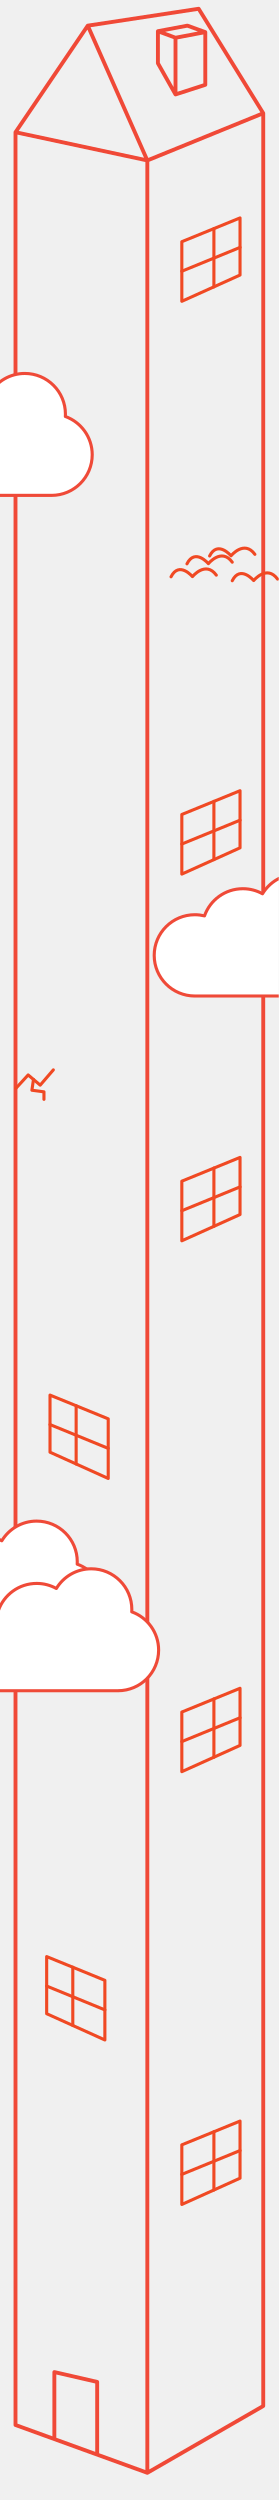
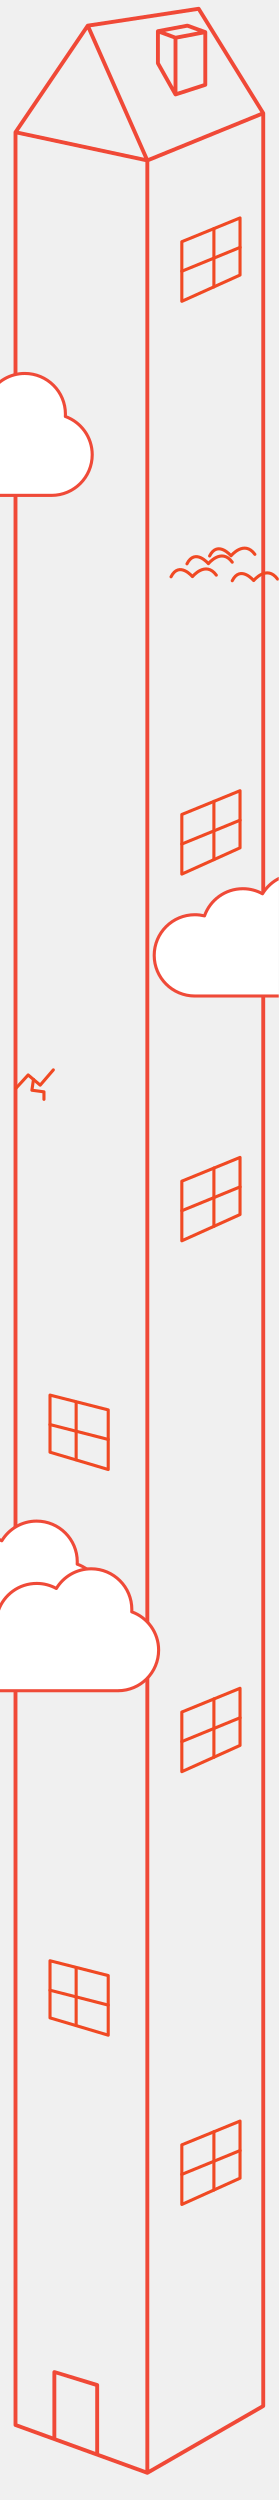
<svg xmlns="http://www.w3.org/2000/svg" id="Layer_2" data-name="Layer 2" viewBox="0 0 716.3 6424.27">
  <defs>
    <style>
      .cls-1, .cls-2 {
        fill: none;
      }

      .cls-3 {
        fill: #fff;
        stroke: #ef4a38;
      }

      .cls-3, .cls-2 {
        stroke-linecap: round;
        stroke-linejoin: round;
        stroke-width: 8px;
      }

      .cls-4 {
        fill: #f04937;
      }

      .cls-5 {
        clip-path: url(#clippath);
      }

      .cls-2 {
        stroke: #f04923;
      }
    </style>
    <clipPath id="clippath">
      <rect class="cls-1" width="716.3" height="6424.27" />
    </clipPath>
  </defs>
  <g id="Layer_1-2" data-name="Layer 1">
    <g class="cls-5">
      <g>
        <g>
-           <path class="cls-4" d="M680.7,288.35h0S514.69,19.9,514.69,19.9c-1.05-1.7-3.02-2.61-5.01-2.31L224.78,60.97h0c-1.36.21-2.6.97-3.39,2.14L35.7,336.97h0c-.56.82-.87,1.79-.87,2.81v5891.74c0,2.1,1.32,3.98,3.29,4.7l338.74,122.88s.09.02.14.04c.19.06.38.11.57.15.08.02.15.03.22.04.26.04.51.07.77.07,0,0,0,0,0,0h0c.24,0,.47-.02.71-.05.08-.01.15-.03.22-.04.16-.03.32-.06.47-.11.09-.03.17-.06.26-.09.14-.05.28-.1.42-.17.09-.04.17-.08.25-.12.06-.03.12-.05.17-.08l297.87-171.69c1.55-.89,2.5-2.54,2.5-4.33V290.97c0-.94-.27-1.85-.76-2.63ZM669.09,288.57l-287.9,117.25L232.75,69.87,507.92,27.97l161.17,260.61ZM224.6,76.19l145.45,329.16L48.15,336.44,224.6,76.19ZM44.84,345.96l328.74,70.37v5930.94l-118.88-43.13v-183.28c0-2.33-1.61-4.35-3.88-4.87l-110.02-25.32c-1.48-.34-3.04.01-4.24.96-1.19.95-1.89,2.39-1.89,3.91v165.06l-89.84-32.59V345.96ZM244.7,6300.51l-100.02-36.28v-162.41l100.02,23.02v175.67ZM671.46,6179.82l-287.87,165.93V415.65l287.87-117.24v5881.41Z" />
+           <path class="cls-4" d="M680.7,288.35h0S514.69,19.9,514.69,19.9c-1.05-1.7-3.02-2.61-5.01-2.31L224.78,60.97h0c-1.36.21-2.6.97-3.39,2.14L35.7,336.97h0c-.56.82-.87,1.79-.87,2.81v5891.74c0,2.1,1.32,3.98,3.29,4.7l338.74,122.88s.09.02.14.04c.19.06.38.11.57.15.08.02.15.03.22.04.26.04.51.07.77.07,0,0,0,0,0,0h0c.24,0,.47-.02.71-.05.08-.01.15-.03.22-.04.16-.03.32-.06.47-.11.09-.03.17-.06.26-.09.14-.05.28-.1.42-.17.09-.04.17-.08.25-.12.06-.03.12-.05.17-.08l297.87-171.69c1.55-.89,2.5-2.54,2.5-4.33V290.97c0-.94-.27-1.85-.76-2.63ZM669.09,288.57l-287.9,117.25L232.75,69.87,507.92,27.97l161.17,260.61ZM224.6,76.19l145.45,329.16L48.15,336.44,224.6,76.19ZM44.84,345.96l328.74,70.37v5930.94l-118.88-43.13v-175.28c0-2.33-1.61-4.35-3.88-4.87l-110.02-33.32c-1.48-.34-3.04.01-4.24.96-1.19.95-1.89,2.39-1.89,3.91v165.06l-89.84-32.59V345.96ZM244.7,6300.51l-100.02-36.28v-162.41l100.02,31.02v167.67ZM671.46,6179.82l-287.87,165.93V415.65l287.87-117.24v5881.41Z" />
          <path class="cls-4" d="M401.43,165.06l45.21,80.06c.91,1.6,2.59,2.54,4.35,2.54.51,0,1.03-.08,1.54-.24l76.53-24.72c2.06-.67,3.46-2.59,3.46-4.76V82.54c0-1.49-.66-2.9-1.81-3.85-.45-.37-.96-.66-1.49-.85h0s-46.01-16.64-46.01-16.64c-.84-.3-1.75-.38-2.62-.21l-75.72,14.26h0c-.68.14-1.34.4-1.93.81-1.35.93-2.15,2.47-2.15,4.11v82.44c0,.86.22,1.71.65,2.46ZM410.79,87.37l35.21,13.11v123.16l-35.21-62.35v-73.92ZM522.52,214.3l-66.53,21.49V101.15l66.53-12.57v125.73ZM481.1,71.08l27.52,9.95-57.18,10.81-27.06-10.08,56.72-10.68Z" />
        </g>
        <g>
          <polygon class="cls-2" points="467.24 621.08 616.81 560.02 616.81 706.77 467.24 774.26 467.24 621.08" />
          <line class="cls-2" x1="549.66" y1="737.07" x2="549.66" y2="587.43" />
          <line class="cls-2" x1="467.24" y1="696.97" x2="616.81" y2="635.75" />
        </g>
        <g>
          <polygon class="cls-2" points="467.24 2092.97 616.81 2031.91 616.81 2178.67 467.24 2246.15 467.24 2092.97" />
          <line class="cls-2" x1="549.66" y1="2208.96" x2="549.66" y2="2059.32" />
          <line class="cls-2" x1="467.24" y1="2168.86" x2="616.81" y2="2107.65" />
        </g>
        <g>
          <polygon class="cls-2" points="467.24 3035.28 616.81 2974.22 616.81 3120.98 467.24 3188.46 467.24 3035.28" />
          <line class="cls-2" x1="549.66" y1="3151.28" x2="549.66" y2="3001.64" />
          <line class="cls-2" x1="467.24" y1="3111.17" x2="616.81" y2="3049.96" />
        </g>
        <g>
-           <polygon class="cls-2" points="278.1 3646.04 128.53 3584.98 128.53 3731.74 278.1 3799.22 278.1 3646.04" />
-           <line class="cls-2" x1="195.68" y1="3762.03" x2="195.68" y2="3612.39" />
-           <line class="cls-2" x1="278.1" y1="3721.93" x2="128.53" y2="3660.72" />
+           <polygon class="cls-2" points="278.1 3623.04 128.53 3584.98 128.53 3731.74 278.1 3776.22 278.1 3623.04" />
+           <line class="cls-2" x1="195.68" y1="3751.03" x2="195.68" y2="3603.39" />
+           <line class="cls-2" x1="278.1" y1="3698.93" x2="128.53" y2="3660.72" />
+         </g>
+         <g>
+           <polygon class="cls-2" points="278.1 5076.64 128.53 5038.58 128.53 5185.33 278.1 5229.82 278.1 5076.64" />
+           <line class="cls-2" x1="195.68" y1="5204.63" x2="195.68" y2="5056.99" />
+           <line class="cls-2" x1="278.1" y1="5152.53" x2="128.53" y2="5114.31" />
        </g>
        <g>
          <polygon class="cls-2" points="467.24 4399.47 616.81 4338.41 616.81 4485.17 467.24 4552.65 467.24 4399.47" />
          <line class="cls-2" x1="549.66" y1="4515.46" x2="549.66" y2="4365.82" />
          <line class="cls-2" x1="467.24" y1="4475.36" x2="616.81" y2="4414.15" />
        </g>
        <g>
          <polygon class="cls-2" points="467.24 5511.62 616.81 5450.56 616.81 5597.31 467.24 5664.8 467.24 5511.62" />
          <line class="cls-2" x1="549.66" y1="5627.61" x2="549.66" y2="5477.97" />
          <line class="cls-2" x1="467.24" y1="5587.51" x2="616.81" y2="5526.29" />
-         </g>
-         <g>
-           <polygon class="cls-2" points="269.48 5088.91 119.91 5027.86 119.91 5174.61 269.48 5242.1 269.48 5088.91" />
-           <line class="cls-2" x1="187.06" y1="5204.91" x2="187.06" y2="5055.27" />
-           <line class="cls-2" x1="269.48" y1="5164.81" x2="119.91" y2="5103.59" />
        </g>
        <polyline class="cls-2" points="40.78 2796.74 72.33 2762.32 86.02 2773.88 103.32 2788.49 137.06 2749.24" />
        <polyline class="cls-2" points="112.96 2824.98 112.96 2805.7 81.97 2801.57 86.02 2773.88" />
        <path class="cls-3" d="M132.54,1272.99c57.68,0,104.44-46.76,104.44-104.44,0-45.25-28.78-83.78-69.04-98.28.12-2.04.19-4.09.19-6.16,0-57.68-46.76-104.44-104.44-104.44-37.98,0-71.23,20.28-89.51,50.6-14.97-8.29-32.19-13.02-50.52-13.02-45.55,0-84.28,29.16-98.56,69.82-7.95-1.93-16.25-2.97-24.79-2.97-57.68,0-104.44,46.76-104.44,104.44s46.76,104.44,104.44,104.44H132.54Z" />
        <path class="cls-3" d="M832.93,2559.47c57.68,0,104.44-46.76,104.44-104.44,0-45.25-28.78-83.78-69.04-98.28.12-2.04.19-4.09.19-6.16,0-57.68-46.76-104.44-104.44-104.44-37.98,0-71.23,20.28-89.51,50.6-14.97-8.29-32.19-13.02-50.52-13.02-45.55,0-84.28,29.16-98.56,69.82-7.95-1.93-16.25-2.97-24.79-2.97-57.68,0-104.44,46.76-104.44,104.44s46.76,104.44,104.44,104.44h332.23Z" />
        <path class="cls-3" d="M162.97,4222.1c57.68,0,104.44-46.76,104.44-104.44,0-45.25-28.78-83.78-69.04-98.28.12-2.04.19-4.09.19-6.16,0-57.68-46.76-104.44-104.44-104.44-37.98,0-71.23,20.28-89.51,50.6-14.97-8.29-32.19-13.02-50.52-13.02-45.55,0-84.28,29.16-98.56,69.82-7.95-1.93-16.25-2.97-24.79-2.97-57.68,0-104.44,46.76-104.44,104.44s46.76,104.44,104.44,104.44H162.97Z" />
        <path class="cls-3" d="M303.17,4344.68c57.68,0,104.44-46.76,104.44-104.44,0-45.25-28.78-83.78-69.04-98.28.12-2.04.19-4.09.19-6.16,0-57.68-46.76-104.44-104.44-104.44-37.98,0-71.23,20.28-89.51,50.6-14.97-8.29-32.19-13.02-50.52-13.02-45.55,0-84.28,29.16-98.56,69.82-7.95-1.93-16.25-2.97-24.79-2.97-57.68,0-104.44,46.76-104.44,104.44s46.76,104.44,104.44,104.44h332.23Z" />
        <path class="cls-2" d="M538.61,1428.73c20.8-41.27,55.06-.48,55.06-.48,0,0,33.82-41.66,61.31-3.76" />
        <path class="cls-2" d="M480.43,1448.89c20.8-41.27,55.06-.48,55.06-.48,0,0,33.82-41.66,61.31-3.76" />
        <path class="cls-2" d="M596.8,1492.31c20.8-41.27,55.06-.48,55.06-.48,0,0,33.82-41.66,61.31-3.76" />
        <path class="cls-2" d="M439.5,1482.23c20.8-41.27,55.06-.48,55.06-.48,0,0,33.82-41.66,61.31-3.76" />
      </g>
    </g>
  </g>
</svg>
